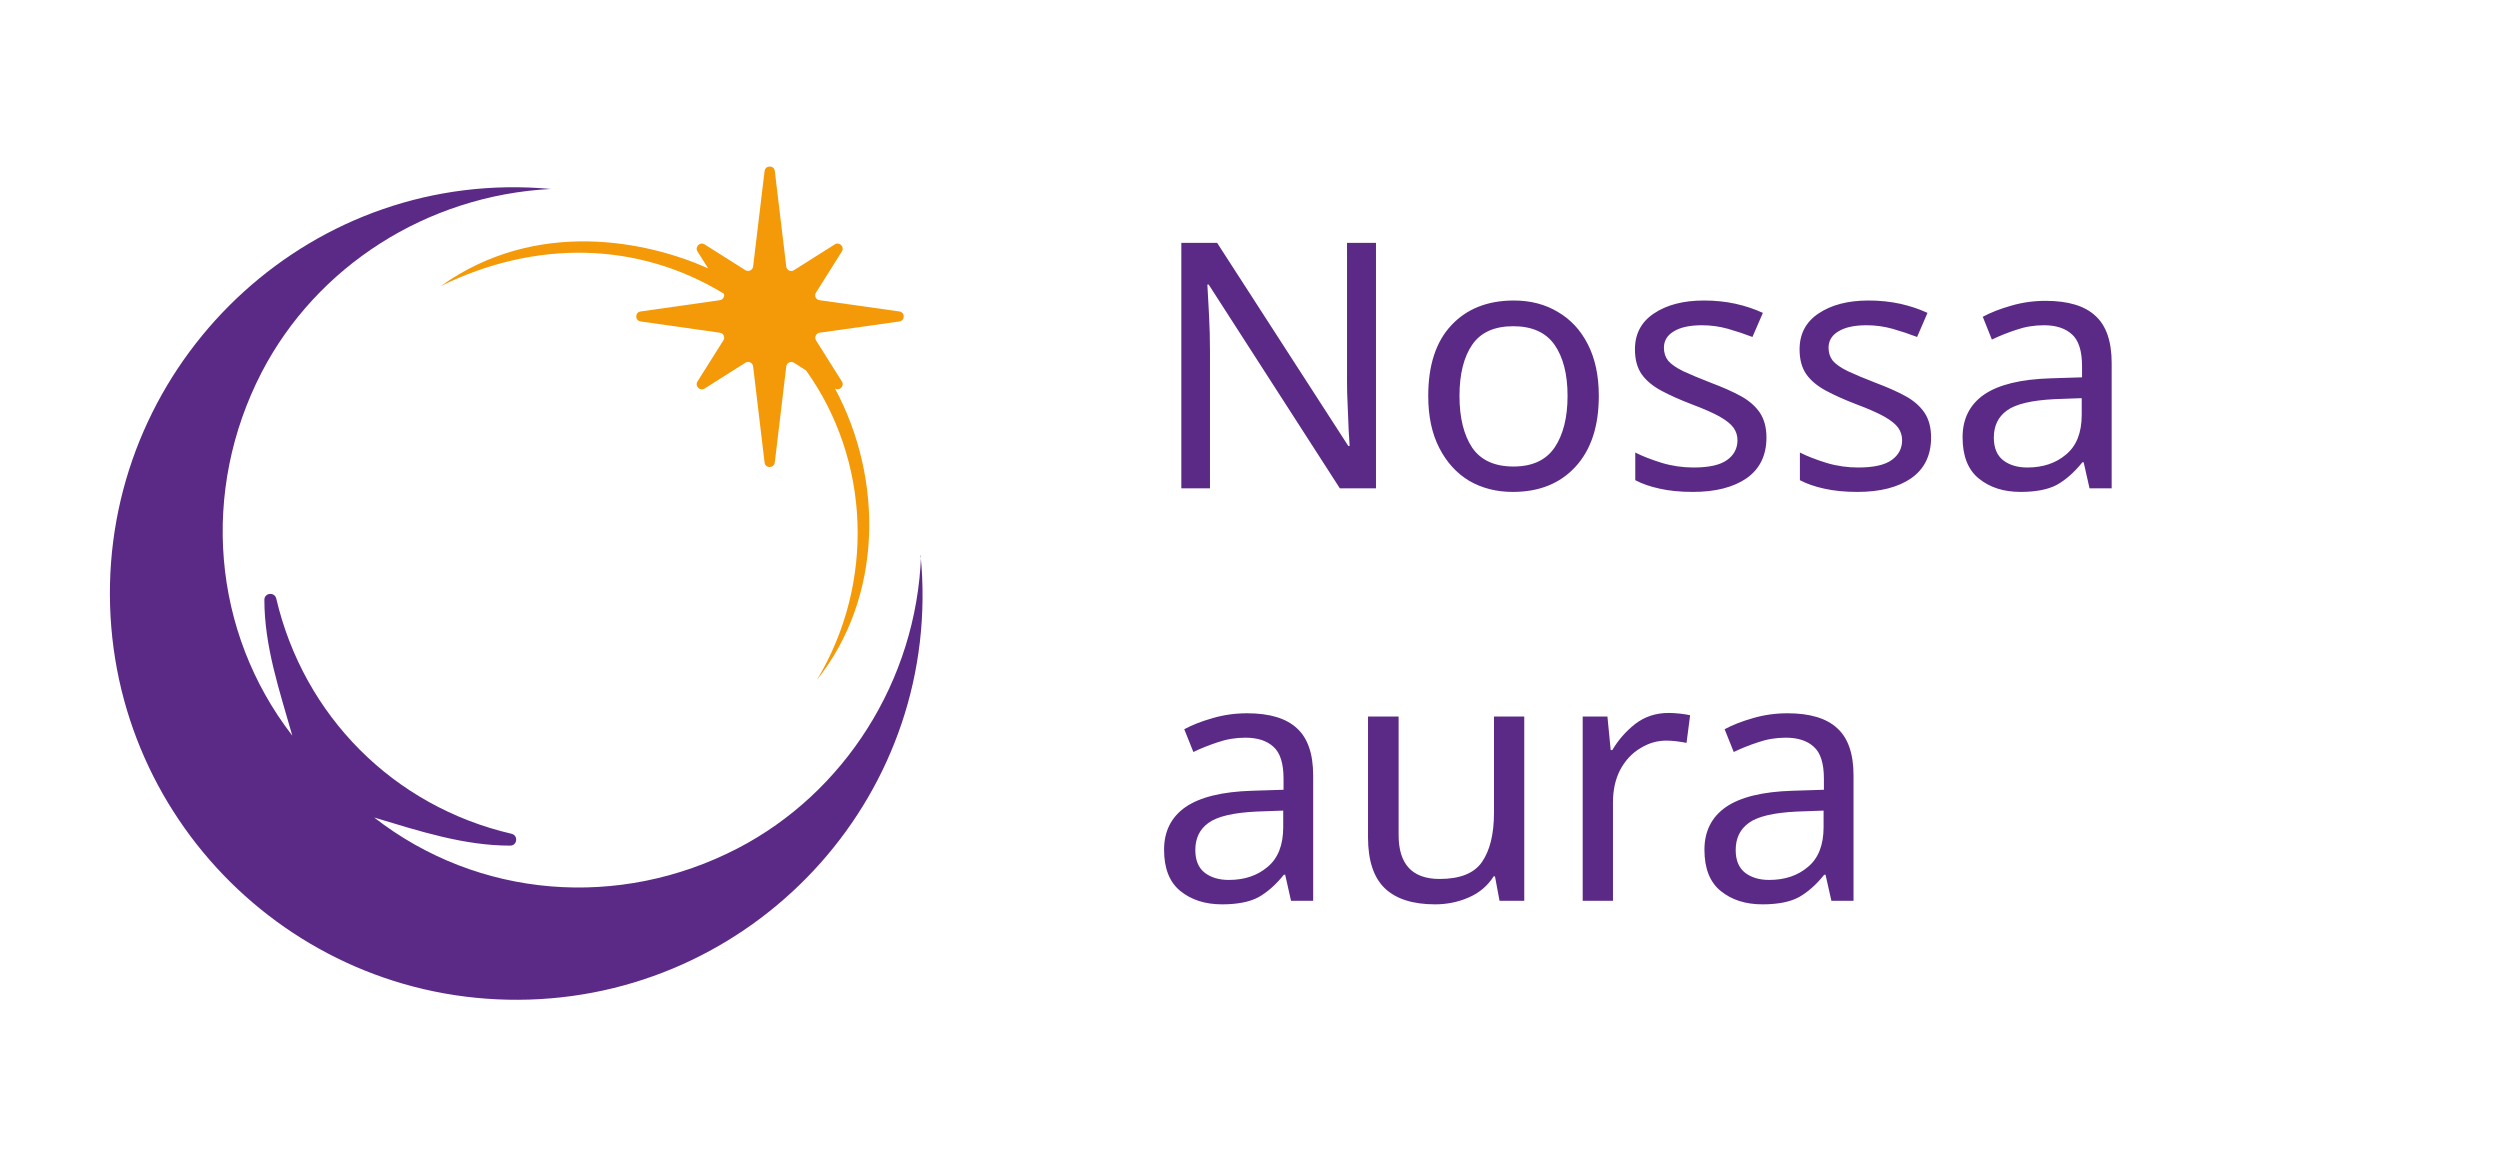
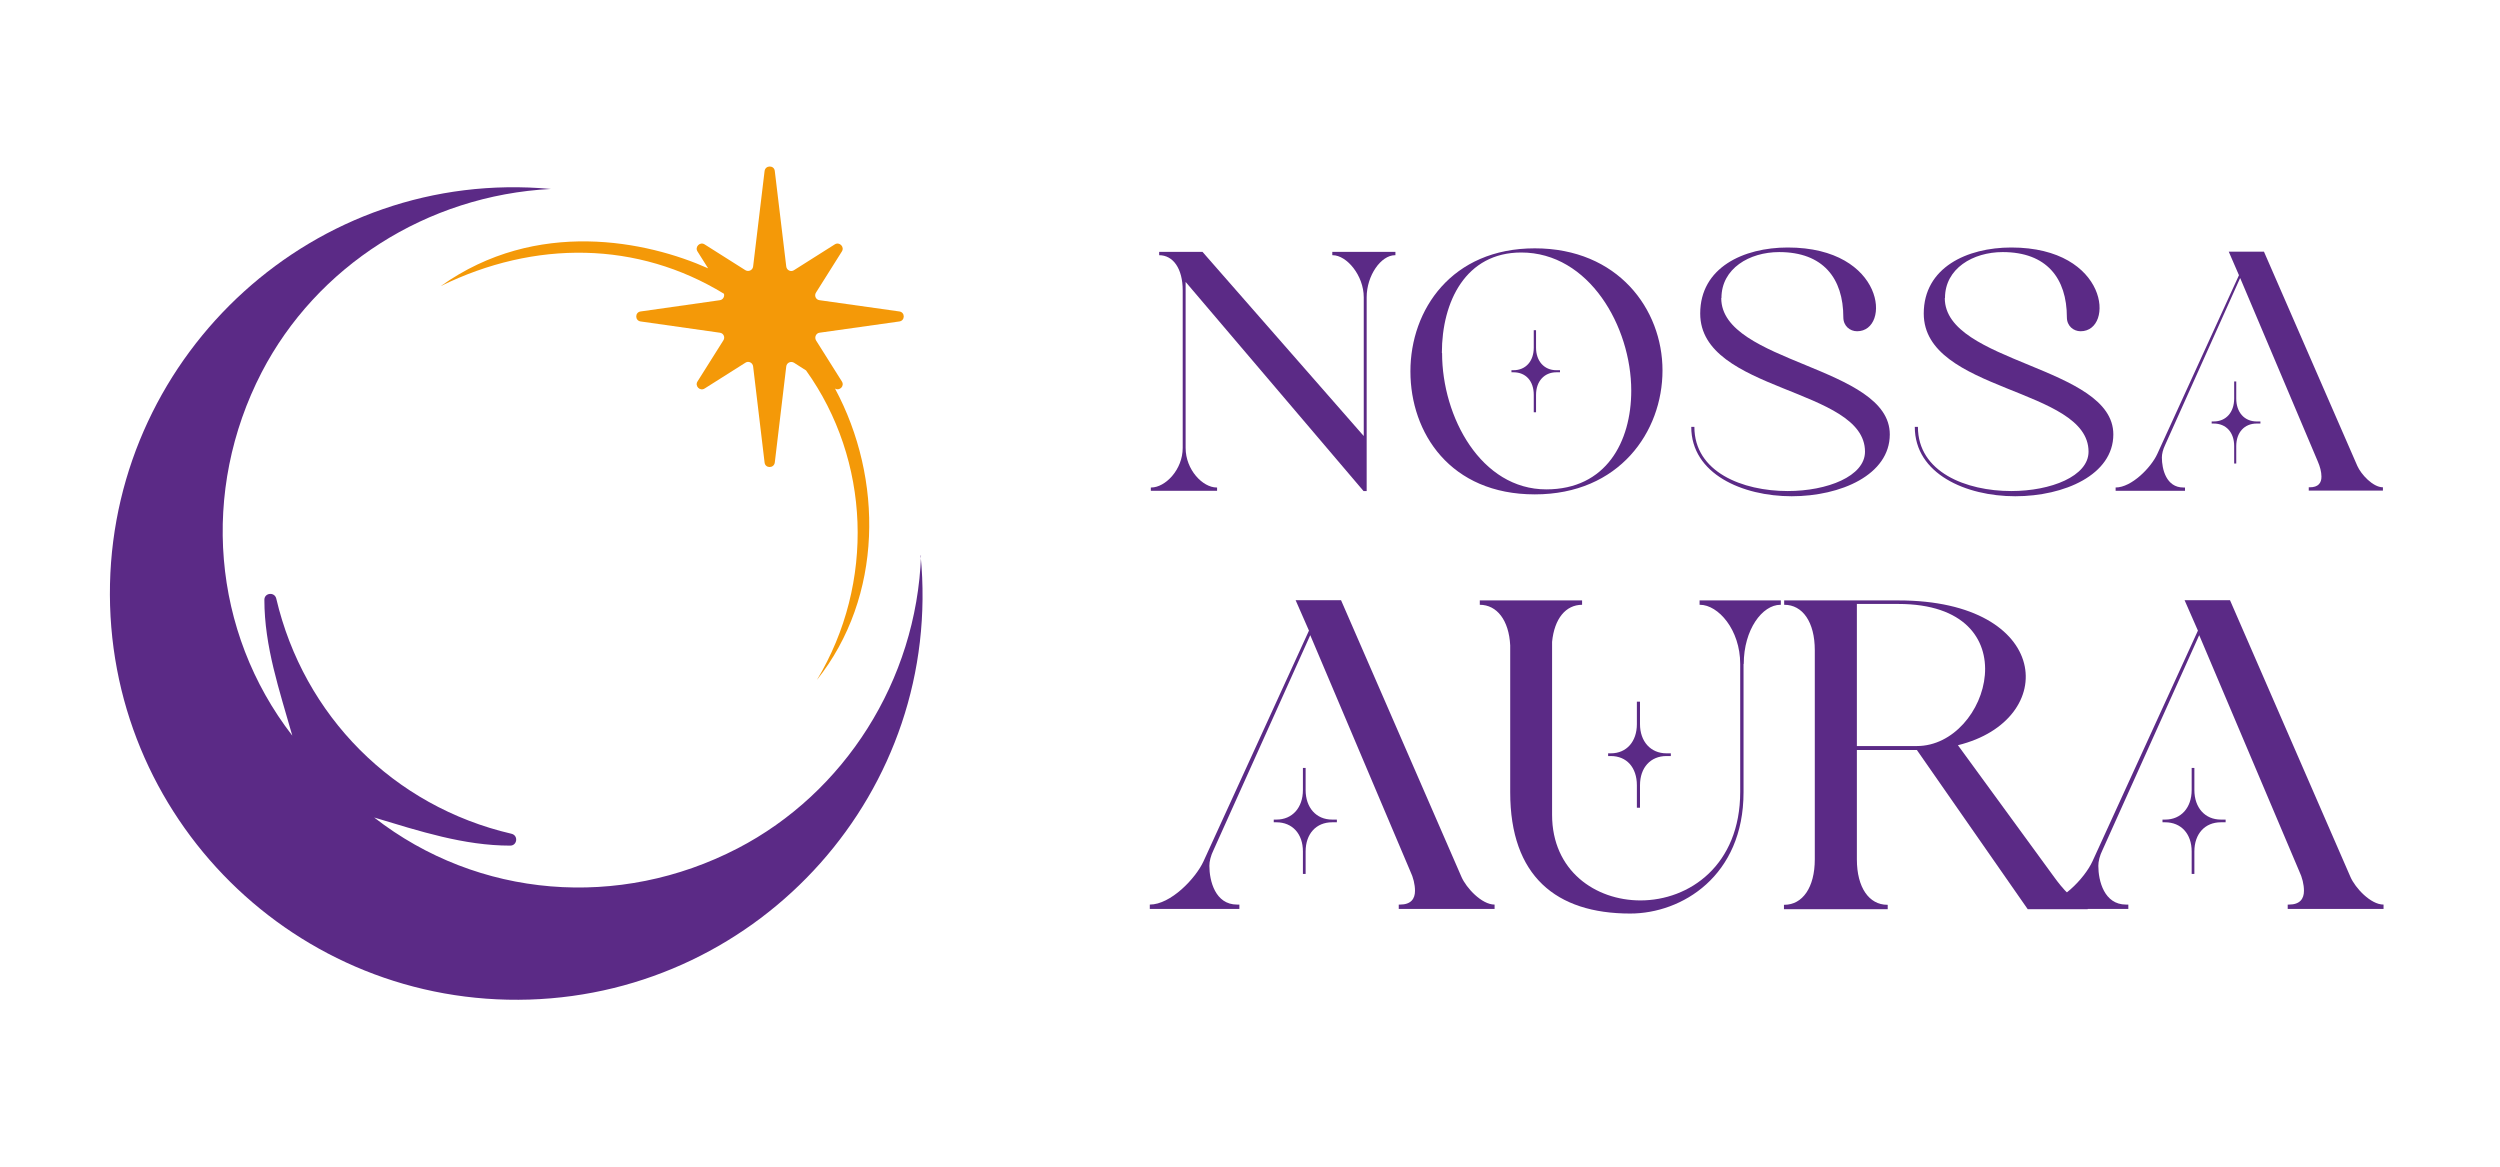
<svg xmlns="http://www.w3.org/2000/svg" id="Camada_1" version="1.1" viewBox="0 0 120 56">
  <defs>
    <style>
      .st0 {
        fill: #f49908;
      }

-       .st1, .st2, .st3 {
+       .st1 {
        fill: #5b2a86;
-       }
- 
-       .st2 {
-         font-size: 16.5px;
-       }
- 
-       .st2, .st3 {
-         font-family: RosieBrownSerifDemo, 'Rosie Brown Serif Demo';
-       }
- 
-       .st4 {
-         font-family: MyriadPro-Regular, 'Myriad Pro';
-         font-size: 12px;
-       }
- 
-       .st3 {
-         font-size: 19.61px;
      }
    </style>
  </defs>
+   <path class="st1" d="M44.21,26.67c-.22,6.01-3.69,11.4-8.8,14.05-5.69,2.95-12.45,2.41-17.45-1.48,2.19.66,4.31,1.35,6.53,1.35.34,0,.4-.49.06-.57-5.67-1.32-9.97-5.66-11.29-11.29-.08-.33-.57-.28-.57.06,0,2.24.72,4.33,1.34,6.52-3.86-4.99-4.41-11.75-1.47-17.44,2.63-5.07,7.91-8.49,13.88-8.8-11.33-1.04-20.91,7.87-21.16,18.96-.25,11.2,8.94,20.3,20.13,19.95,11.1-.35,19.88-10,18.78-21.32Z" />
+   <path class="st0" d="M21.16,13.73c4.52-2.22,9.45-2.16,13.59.37.04.14-.05.29-.2.31l-3.8.54c-.28.04-.28.44,0,.48l3.8.54c.18.02.27.22.17.37l-1.24,1.97c-.14.22.12.48.34.34l1.96-1.24c.15-.1.35,0,.37.18l.55,4.61c.03.29.45.29.49,0l.55-4.61c.02-.18.22-.27.37-.18l.58.37c3.08,4.3,3.33,10.19.52,14.86,3.19-4.01,3.19-9.67.87-13.99.22.13.47-.12.33-.34l-1.24-1.97c-.09-.15,0-.35.17-.37l3.83-.54c.28-.04.28-.44,0-.48l-3.83-.54c-.18-.02-.27-.22-.17-.37l1.24-1.97c.14-.22-.12-.48-.34-.34l-1.96,1.24c-.15.1-.35,0-.37-.18l-.55-4.58c-.03-.29-.45-.29-.49,0l-.55,4.58c-.02.18-.22.27-.37.18l-1.96-1.24c-.22-.14-.48.12-.34.34l.51.81c-2.91-1.3-8.23-2.43-12.83.85Z" />
  <g>
-     <text class="st3" transform="translate(-509.61 22.52)">
-       <tspan x="0" y="0">Nossa</tspan>
-       <tspan x="0" y="23.53">aura</tspan>
-     </text>
-     <path class="st1" d="M-522.56,26.35c-.26,7.14-4.39,13.55-10.45,16.69-6.76,3.5-14.79,2.86-20.74-1.76,2.61.78,5.12,1.6,7.76,1.61.41,0,.47-.58.08-.68-6.74-1.57-11.85-6.72-13.42-13.41-.09-.4-.68-.33-.68.08,0,2.67.86,5.15,1.6,7.75-4.59-5.93-5.24-13.97-1.74-20.72,3.12-6.02,9.4-10.08,16.49-10.46-13.46-1.24-24.85,9.36-25.14,22.53-.29,13.3,10.62,24.12,23.92,23.71,13.19-.41,23.63-11.89,22.32-25.34Z" />
-     <path class="st0" d="M-549.95,10.98c5.37-2.64,11.23-2.56,16.15.44.05.16-.06.34-.24.36l-4.52.64c-.33.05-.33.53,0,.57l4.52.64c.21.03.32.26.2.44l-1.48,2.34c-.17.26.14.57.4.4l2.33-1.47c.18-.11.42,0,.44.21l.65,5.48c.04.34.54.34.58,0l.65-5.48c.03-.21.26-.33.44-.21l.69.44c3.66,5.11,3.96,12.11.61,17.66,3.79-4.77,3.79-11.49,1.03-16.63.26.16.56-.14.4-.4l-1.48-2.34c-.11-.18,0-.41.2-.44l4.55-.64c.33-.05.33-.53,0-.57l-4.55-.64c-.21-.03-.32-.26-.2-.44l1.48-2.34c.17-.26-.14-.57-.4-.4l-2.33,1.47c-.18.11-.42,0-.44-.21l-.65-5.44c-.04-.34-.54-.34-.58,0l-.65,5.44c-.03.21-.26.32-.44.21l-2.33-1.47c-.26-.17-.57.14-.4.4l.61.96c-3.45-1.55-9.78-2.89-15.24,1.01Z" />
+     <g>
+       <path class="st1" d="M56.91,13.51v7.99c0,1.05.82,1.9,1.49,1.9h.02v.16h-3.18v-.16h.02c.67,0,1.51-.85,1.51-1.9v-7.56c0-1.05-.46-1.69-1.13-1.69v-.16h2.08l7.74,8.84v-6.66c0-1.05-.82-2.02-1.49-2.02h-.02v-.16h3.03v.16h-.02c-.67,0-1.36.97-1.36,2.02v9.3h-.15l-8.55-10.05Z" />
+       <path class="st1" d="M67.7,17.82c0-2.95,1.98-5.9,5.97-5.9s6.13,2.92,6.13,5.86-2.07,5.95-6.13,5.95-5.97-2.95-5.97-5.9ZM69.22,16.95c0,3.07,1.87,6.54,5,6.54,2.87,0,4.08-2.28,4.08-4.74,0-3.07-2.02-6.63-5.28-6.63-2.66,0-3.81,2.35-3.81,4.82ZM73.73,19.79h-.11v-.84c0-.66-.38-1.08-.97-1.08h-.1v-.1h.1c.59,0,.97-.44.97-1.08v-.84h.11v.84c0,.64.39,1.08.97,1.08h.18v.1h-.18c-.57,0-.97.43-.97,1.08v.84Z" />
+       <path class="st1" d="M82.62,14.31c0,3.13,8.09,3.26,8.09,6.54,0,1.94-2.35,2.97-4.71,2.97s-4.82-1.07-4.82-3.33h.15c0,2.17,2.31,3.08,4.48,3.08,1.9,0,3.71-.71,3.71-1.89,0-3.08-7.91-2.85-7.91-6.63,0-2.21,2.08-3.17,4.2-3.17,4.69,0,4.97,4.02,3.33,4.02-.34,0-.66-.25-.66-.67,0-1.87-.97-3.13-3.08-3.13-1.43,0-2.77.79-2.77,2.2Z" />
+       <path class="st1" d="M93.35,14.31c0,3.13,8.09,3.26,8.09,6.54,0,1.94-2.35,2.97-4.71,2.97s-4.82-1.07-4.82-3.33h.15c0,2.17,2.31,3.08,4.48,3.08,1.9,0,3.71-.71,3.71-1.89,0-3.08-7.91-2.85-7.91-6.63,0-2.21,2.08-3.17,4.2-3.17,4.69,0,4.97,4.02,3.33,4.02-.34,0-.66-.25-.66-.67,0-1.87-.97-3.13-3.08-3.13-1.43,0-2.77.79-2.77,2.2Z" />
+       <path class="st1" d="M107.52,13.36l-3.59,7.99c-.11.23-.16.44-.16.61,0,.56.21,1.44,1.03,1.44h.08v.16h-3.33v-.16c.77,0,1.71-.97,2-1.61l3.92-8.58-.49-1.13h1.69l4.48,10.28c.18.41.75,1.03,1.23,1.03v.16h-3.56v-.16h.05c.41,0,.56-.21.56-.51,0-.23-.07-.49-.18-.74l-3.72-8.79ZM107.34,22.25h-.1v-.84c0-.66-.39-1.08-.98-1.08h-.1v-.1h.1c.59,0,.98-.44.98-1.1v-.82h.1v.82c0,.66.39,1.1.98,1.1h.18v.1h-.18c-.59,0-.98.43-.98,1.08v.84Z" />
+     </g>
+     <g>
+       <path class="st1" d="M62.9,30.47l-4.64,10.31c-.15.3-.21.57-.21.78,0,.72.28,1.86,1.33,1.86h.11v.21h-4.3v-.21c1,0,2.2-1.25,2.58-2.08l5.06-11.07-.64-1.46h2.18l5.78,13.28c.23.53.97,1.33,1.59,1.33v.21h-4.6v-.21h.06c.53,0,.72-.28.72-.66,0-.3-.08-.64-.23-.95l-4.81-11.35ZM62.67,41.95h-.13v-1.08c0-.85-.51-1.4-1.27-1.4h-.13v-.13h.13c.76,0,1.27-.57,1.27-1.42v-1.06h.13v1.06c0,.85.51,1.42,1.27,1.42h.23v.13h-.23c-.76,0-1.27.55-1.27,1.4v1.08Z" />
+       <path class="st1" d="M83.69,31.87v6.16c0,4.02-2.96,5.82-5.44,5.82-3.56,0-5.76-1.8-5.76-5.82v-7.05c-.06-1.21-.64-1.95-1.46-1.95v-.21h4.91v.21c-.78,0-1.33.66-1.44,1.78v8.3c0,2.69,2.08,4.11,4.24,4.11,2.35,0,4.79-1.69,4.79-5.21v-6.14c0-1.65-1.06-2.84-1.93-2.84h-.02v-.21h3.9v.21h-.02c-.87,0-1.76,1.19-1.76,2.84ZM78.72,38.77h-.15v-1.08c0-.85-.49-1.4-1.25-1.4h-.13v-.13h.13c.76,0,1.25-.57,1.25-1.4v-1.08h.15v1.08c0,.83.51,1.4,1.27,1.4h.21v.13h-.21c-.76,0-1.27.55-1.27,1.4v1.08Z" />
+       <path class="st1" d="M85.64,29.03v-.21h5.48c7.37,0,7.77,5.74,2.86,6.95l4.62,6.33c.34.47,1.02,1.33,1.65,1.33h-.04v.21h-2.88l-5.32-7.64h-2.88v5.25c0,1.36.59,2.18,1.46,2.18h.02v.21h-4.98v-.21h.02c.87,0,1.46-.83,1.46-2.18v-10.04c0-1.36-.59-2.18-1.46-2.18h-.02ZM92.01,35.81c3.49,0,5.51-6.82-.89-6.82h-1.99v6.82h2.88Z" />
+       <path class="st1" d="M105.57,30.47l-4.64,10.31c-.15.3-.21.57-.21.78,0,.72.28,1.86,1.33,1.86h.11v.21h-4.3v-.21c1,0,2.2-1.25,2.58-2.08l5.06-11.07-.64-1.46h2.18l5.78,13.28c.23.53.97,1.33,1.59,1.33v.21h-4.6v-.21h.06c.53,0,.72-.28.72-.66,0-.3-.08-.64-.23-.95l-4.81-11.35ZM105.33,41.95h-.13v-1.08c0-.85-.51-1.4-1.27-1.4h-.13v-.13h.13c.76,0,1.27-.57,1.27-1.42v-1.06h.13v1.06c0,.85.51,1.42,1.27,1.42h.23v.13h-.23c-.76,0-1.27.55-1.27,1.4v1.08Z" />
+     </g>
  </g>
-   <g>
-     <text class="st2" transform="translate(55.11 23.44)">
-       <tspan x="0" y="0">Nossa</tspan>
-       <tspan x="0" y="19.8">aura</tspan>
-     </text>
-     <path class="st1" d="M44.21,26.67c-.22,6.01-3.69,11.4-8.8,14.05-5.69,2.95-12.45,2.41-17.45-1.48,2.19.66,4.31,1.35,6.53,1.35.34,0,.4-.49.06-.57-5.67-1.32-9.97-5.66-11.29-11.29-.08-.33-.57-.28-.57.06,0,2.24.72,4.33,1.34,6.52-3.86-4.99-4.41-11.75-1.47-17.44,2.63-5.07,7.91-8.49,13.88-8.8-11.33-1.04-20.91,7.87-21.16,18.96-.25,11.2,8.94,20.3,20.13,19.95,11.1-.35,19.88-10,18.78-21.32Z" />
-     <path class="st0" d="M21.16,13.73c4.52-2.22,9.45-2.16,13.59.37.04.14-.05.29-.2.31l-3.8.54c-.28.04-.28.44,0,.48l3.8.54c.18.02.27.22.17.37l-1.24,1.97c-.14.22.12.48.34.34l1.96-1.24c.15-.1.35,0,.37.18l.55,4.61c.03.29.45.29.49,0l.55-4.61c.02-.18.22-.27.37-.18l.58.37c3.08,4.3,3.33,10.19.52,14.86,3.19-4.01,3.19-9.67.87-13.99.22.13.47-.12.33-.34l-1.24-1.97c-.09-.15,0-.35.17-.37l3.83-.54c.28-.04.28-.44,0-.48l-3.83-.54c-.18-.02-.27-.22-.17-.37l1.24-1.97c.14-.22-.12-.48-.34-.34l-1.96,1.24c-.15.1-.35,0-.37-.18l-.55-4.58c-.03-.29-.45-.29-.49,0l-.55,4.58c-.02.18-.22.27-.37.18l-1.96-1.24c-.22-.14-.48.12-.34.34l.51.81c-2.91-1.3-8.23-2.43-12.83.85Z" />
-   </g>
-   <text class="st4" transform="translate(-961.62 -41.31)">
-     <tspan x="0" y="0">--color-primary: #5b2a86;</tspan>
-     <tspan x="0" y="14.4" xml:space="preserve">  --color-secondary: #6eed96;</tspan>
-   </text>
</svg>
